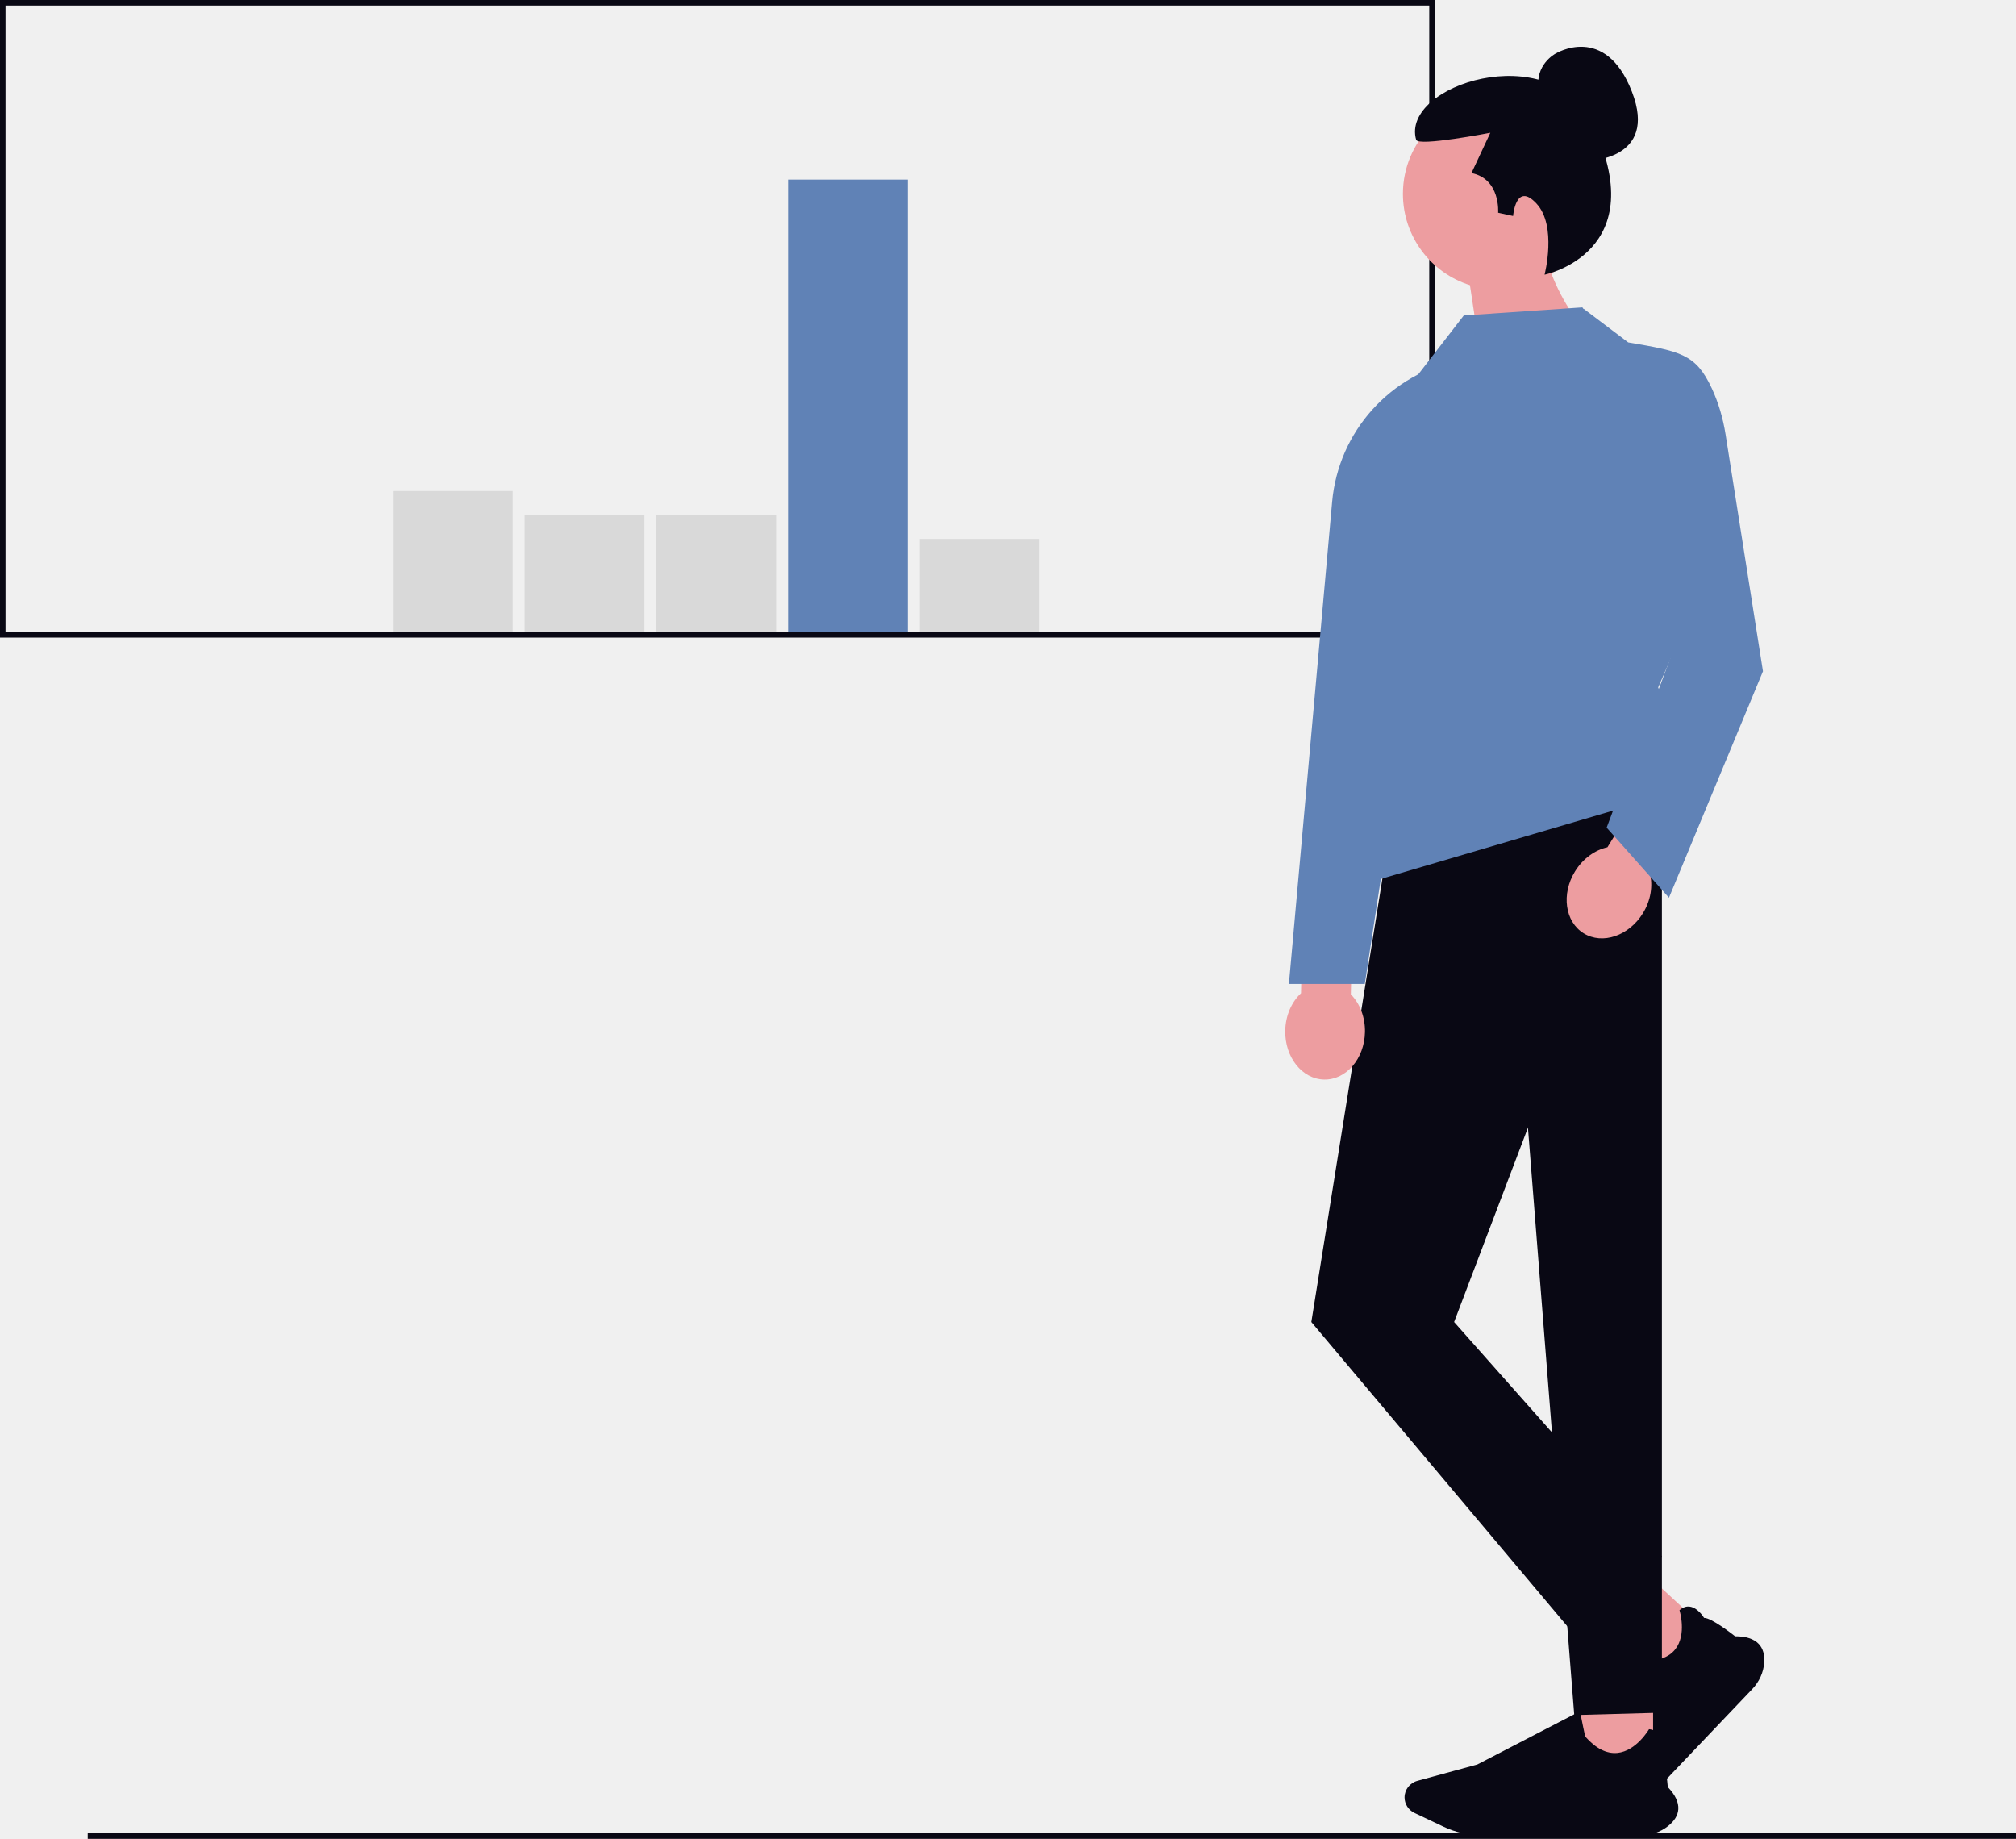
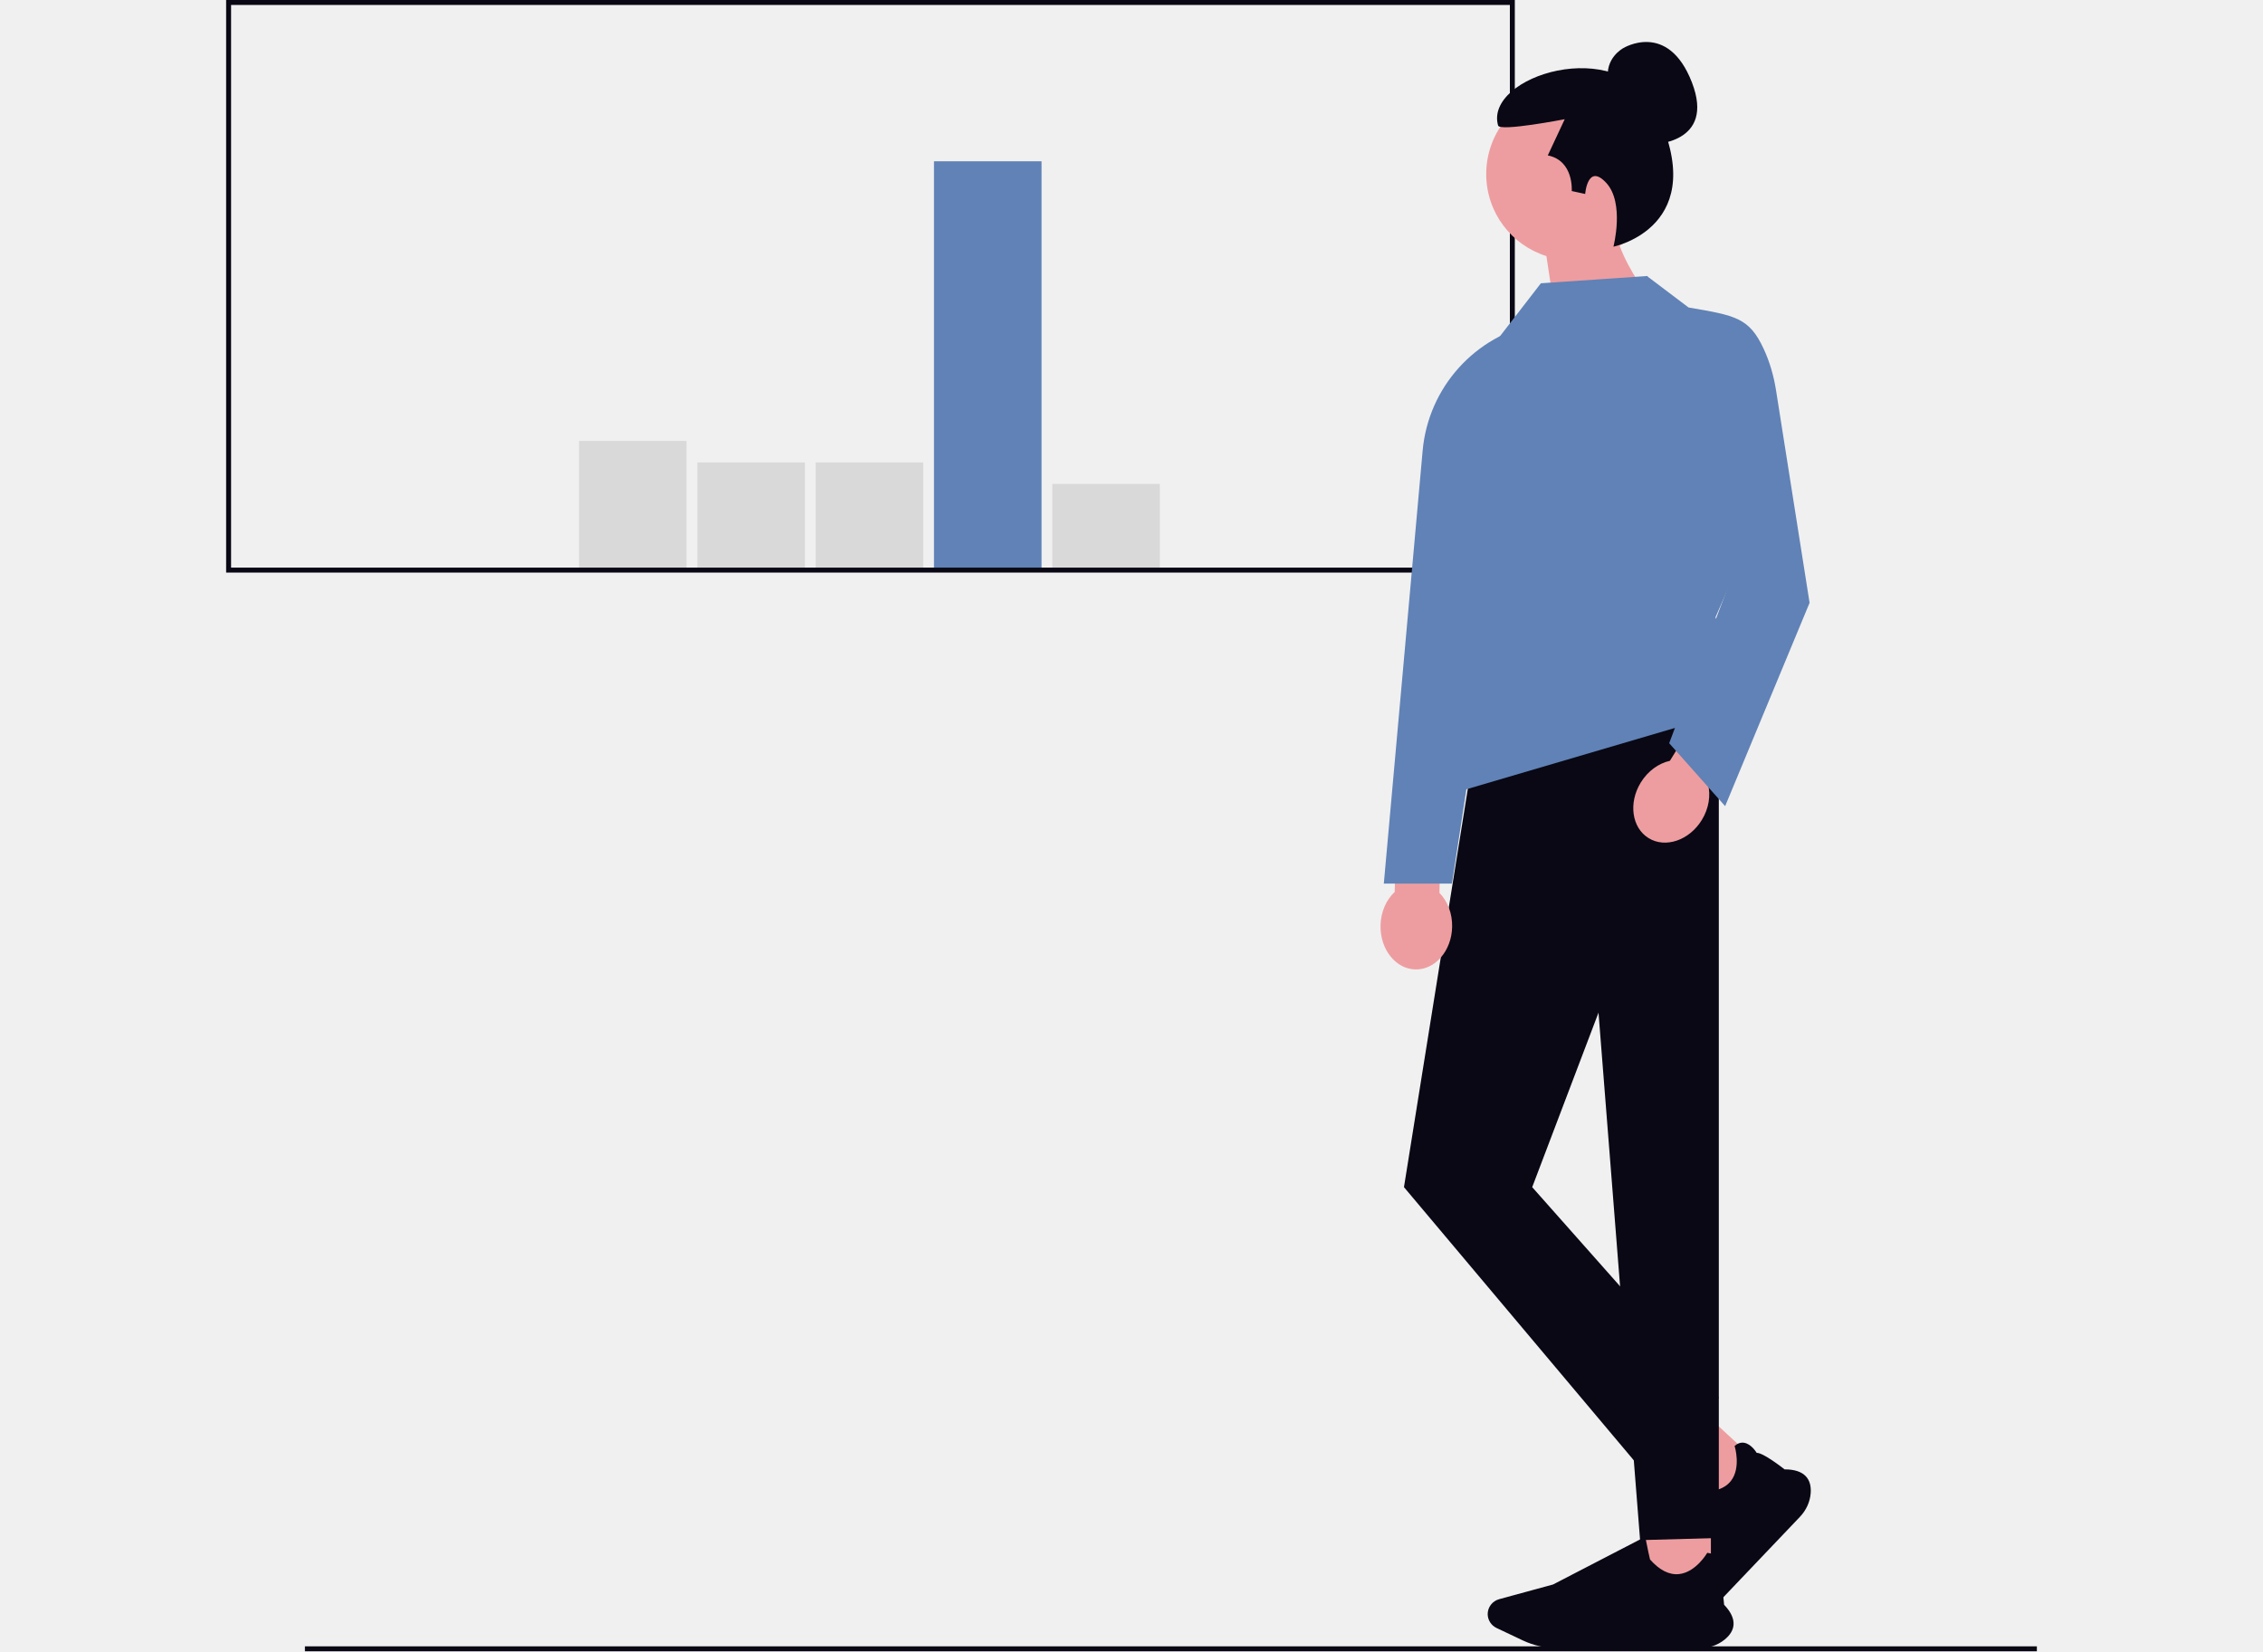
- <svg xmlns="http://www.w3.org/2000/svg" width="548.691" height="500.372" viewBox="0 0 548.691 500.372">
+ <svg xmlns="http://www.w3.org/2000/svg" width="548.691" height="400.372" viewBox="0 0 548.691 500.372">
  <line x1="548.691" y1="499.622" x2="23.873" y2="499.622" fill="#fff" stroke="#090814" stroke-miterlimit="10" stroke-width="1.5" />
  <rect x="106.938" y="133.612" width="32.593" height="39.111" fill="#d9d9d9" stroke-width="0" />
  <rect x="142.79" y="140.13" width="32.593" height="32.593" fill="#d9d9d9" stroke-width="0" />
  <rect x="178.642" y="140.13" width="32.593" height="32.593" fill="#d9d9d9" stroke-width="0" />
  <rect x="250.345" y="146.649" width="32.593" height="26.074" fill="#d9d9d9" stroke-width="0" />
  <rect x="214.494" y="48.871" width="32.593" height="123.852" fill="#6082b6" stroke-width="0" />
  <rect x=".75" y=".75" width="389" height="172" fill="none" stroke="#090814" stroke-miterlimit="10" stroke-width="1.5" />
  <polygon points="465.867 444.76 452.05 459.268 437.325 445.655 451.142 431.147 465.867 444.76" fill="#ed9da0" stroke-width="0" />
  <path d="m476.904,459.619l-29.37,30.839c-2.51,2.636-5.646,4.718-9.067,6.022l-8.188,3.121c-1.693.645-3.642.272-4.966-.952-1.552-1.435-1.945-3.734-.956-5.591l7.876-14.774,8.405-29.962.091.056c2.286,1.408,5.754,3.521,6.001,3.61,4.352.154,7.468-.94,9.261-3.253,3.128-4.033,1.144-10.471,1.123-10.536l-.016-.049.04-.034c.912-.779,1.872-1.09,2.855-.926,2.086.349,3.578,2.691,3.796,3.052,1.957-.082,7.967,4.624,8.45,5.006,2.95-.008,5.113.692,6.428,2.08,1.15,1.213,1.65,2.936,1.488,5.119-.195,2.627-1.351,5.174-3.253,7.172Z" fill="#090814" stroke-width="0" />
  <rect x="429.723" y="461.464" width="20.193" height="19.895" fill="#ed9da0" stroke-width="0" />
  <path d="m446.469,499.455h-42.923c-3.669,0-7.355-.828-10.662-2.394l-7.913-3.748c-1.636-.775-2.693-2.431-2.693-4.22,0-2.097,1.433-3.953,3.485-4.512l16.325-4.451,27.928-14.463.021.104c.522,2.606,1.332,6.543,1.434,6.782,2.864,3.232,5.806,4.722,8.745,4.429,5.126-.512,8.533-6.343,8.567-6.402l.026-.045.052.005c1.2.122,2.088.599,2.639,1.418,1.169,1.737.456,4.412.339,4.816,1.4,1.35,2.029,8.888,2.077,9.497,2.025,2.114,2.987,4.147,2.859,6.042-.111,1.656-1.044,3.195-2.771,4.572-2.078,1.657-4.754,2.57-7.535,2.57Z" fill="#090814" stroke-width="0" />
  <polygon points="452.313 210.904 380.76 210.939 356.909 359.73 428.462 444.773 452.313 423.512 395.766 359.73 452.313 210.904" fill="#090814" stroke-width="0" />
  <polygon points="410.021 232.837 452.313 210.904 452.313 466.034 428.462 466.689 410.021 232.837" fill="#090814" stroke-width="0" />
  <path d="m367.659,270.571l.504-23.225-13.56-.294-.504,23.225c-2.53,2.349-4.2,5.998-4.29,10.135-.157,7.24,4.573,13.214,10.564,13.344,5.991.13,10.976-5.633,11.133-12.873.09-4.138-1.421-7.856-3.846-10.312Z" fill="#ed9da0" stroke-width="0" />
  <path d="m431.961,43.753s19.465-.042,12.194-18.798c-7.272-18.756-20.812-10.358-20.812-10.358,0,0-5.705,3.014-4.529,9.737" fill="#090814" stroke-width="0" />
  <path d="m433.91,52.749c0-14.38-11.657-26.038-26.038-26.038s-26.038,11.657-26.038,26.038c0,11.662,7.668,21.533,18.237,24.847l5.034,33.266,25.66-21.384s-5.544-7.061-8.516-15.022c7.026-4.663,11.661-12.642,11.661-21.707Z" fill="#ed9da0" stroke-width="0" />
  <path d="m420.382,74.745s3.458-13.257-2.196-19.352c-5.641-6.082-6.37,3.381-6.37,3.381l-4.07-.885s.708-9.202-7.256-10.795l5.132-10.972s-19.648,3.815-20.19,1.912c-4.261-14.974,36.39-27.765,47.62-4.92,17.466,35.53-12.671,41.632-12.671,41.632Z" fill="#090814" stroke-width="0" />
  <path d="m397.383,97.941h-0c-18.903,3.694-33.092,19.433-34.813,38.617l-11.766,131.195h20.648l25.931-169.812Z" fill="#6082b6" stroke-width="0" />
  <polyline points="377.86 202.469 374.644 239.512 461.934 213.838 451.298 187.064 471.103 141.586 430.674 83.637 398.398 85.838 385.928 101.975" fill="#6082b6" stroke-width="0" />
  <path d="m449.044,237.648l12.175-19.784-11.551-7.109-12.175,19.784c-3.37.748-6.656,3.052-8.825,6.577-3.795,6.167-2.734,13.713,2.37,16.853,5.104,3.141,12.318.687,16.113-5.48,2.169-3.525,2.745-7.496,1.894-10.842Z" fill="#ed9da0" stroke-width="0" />
  <path d="m424.072,84.371l7.038-.292,12.033,9.094c14.259,2.432,18.394,3.113,22.763,12.532,1.836,3.958,3.053,8.174,3.733,12.483l10.18,64.475-25.588,61.616-16.956-19.072,18.126-48.173-3.011-11.523" fill="#6082b6" stroke-width="0" />
</svg>
